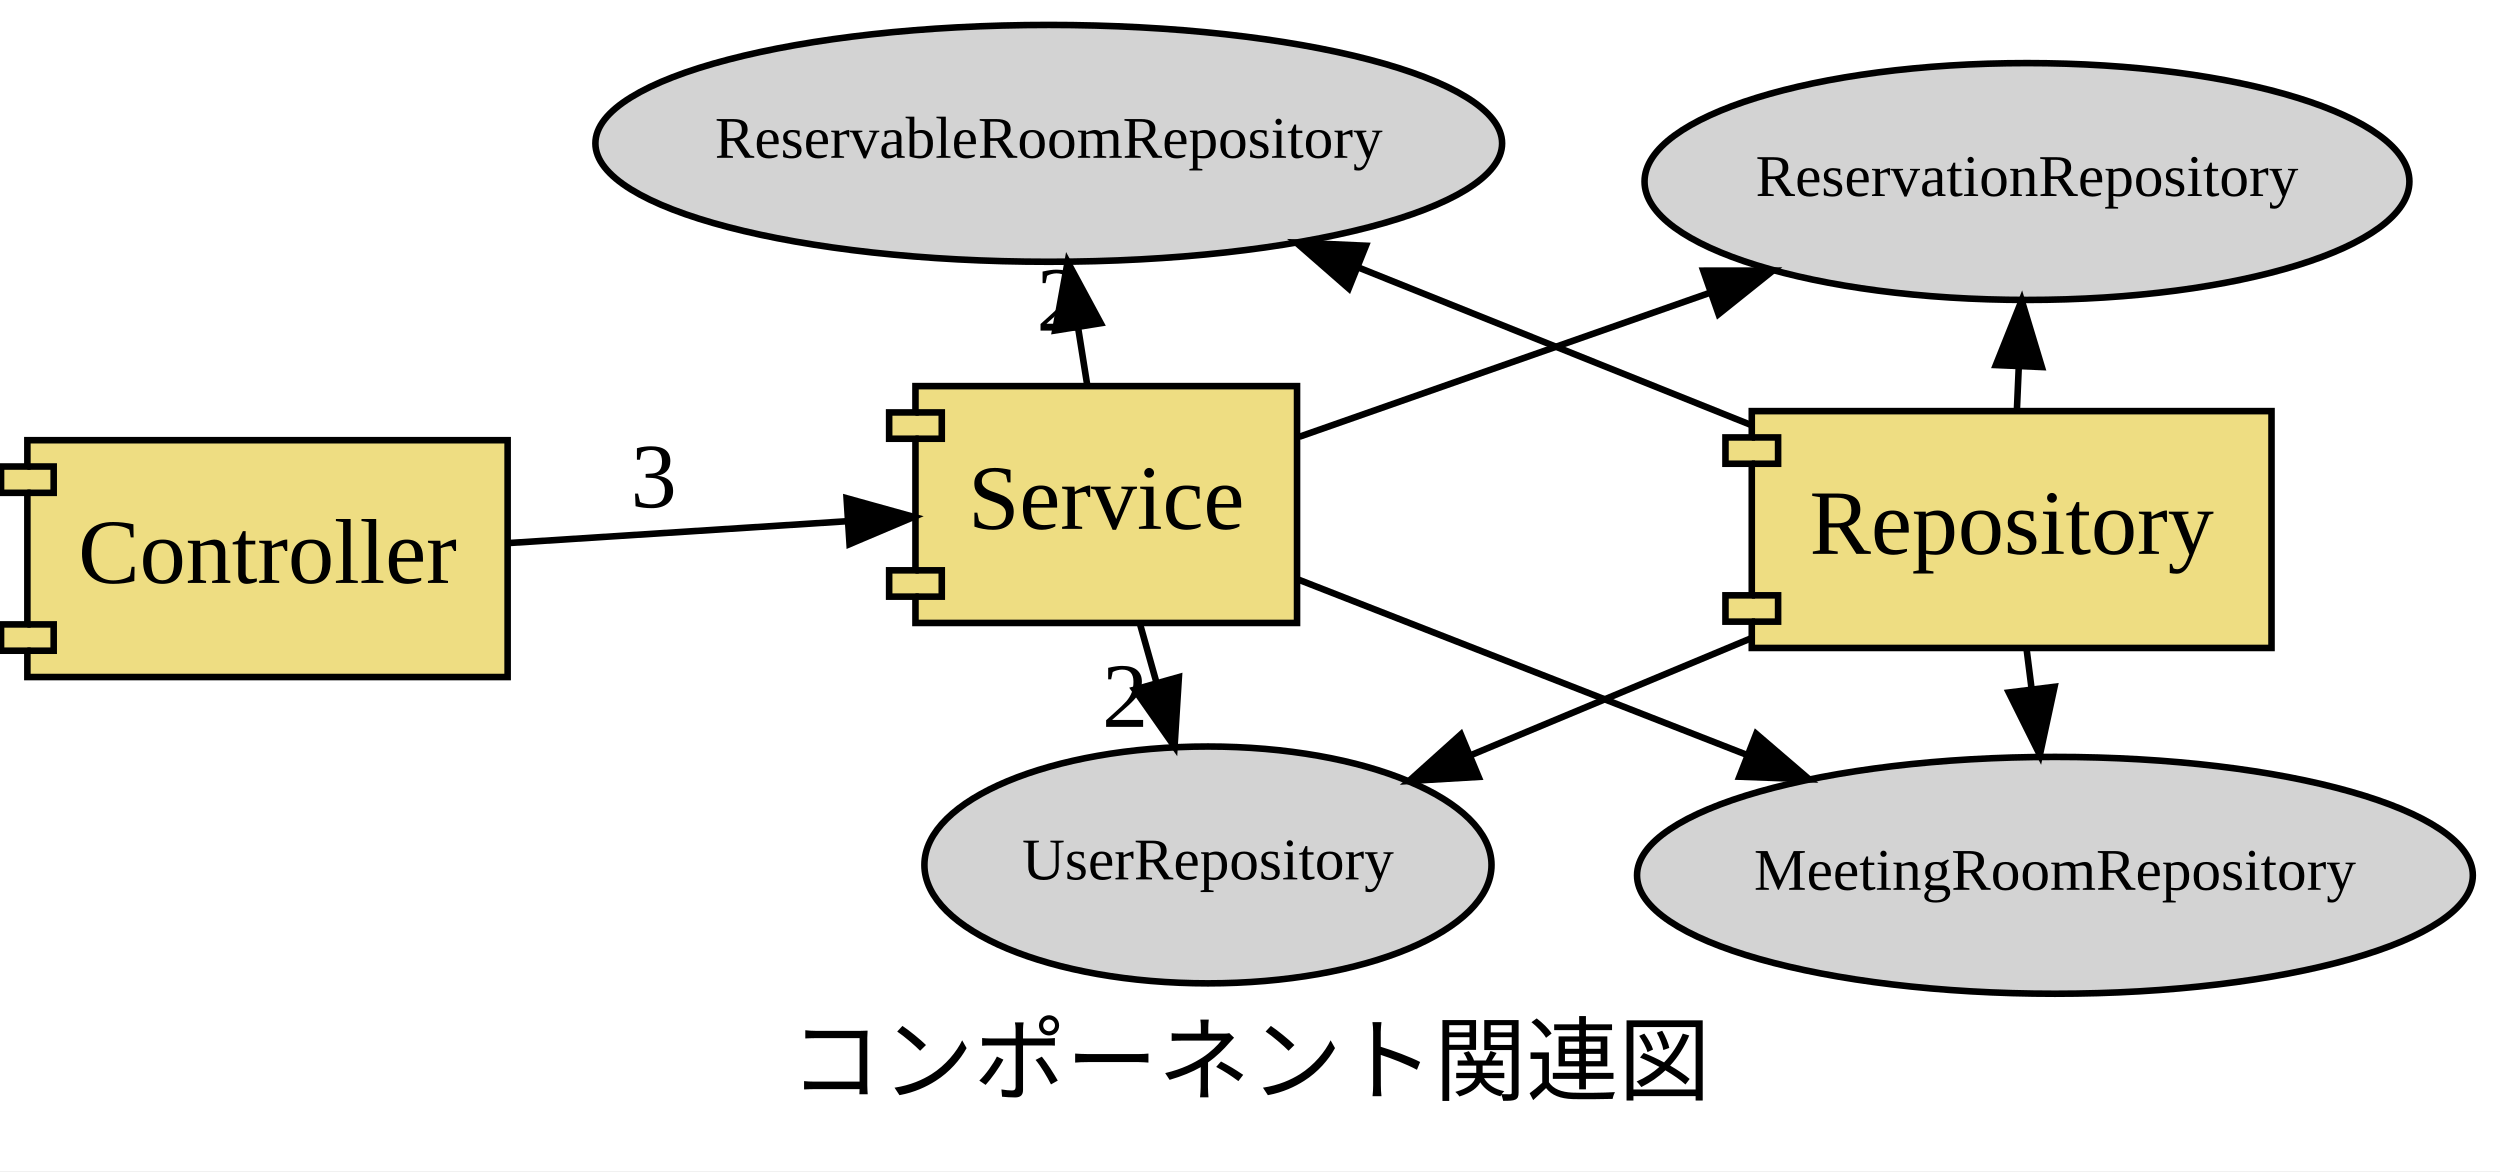
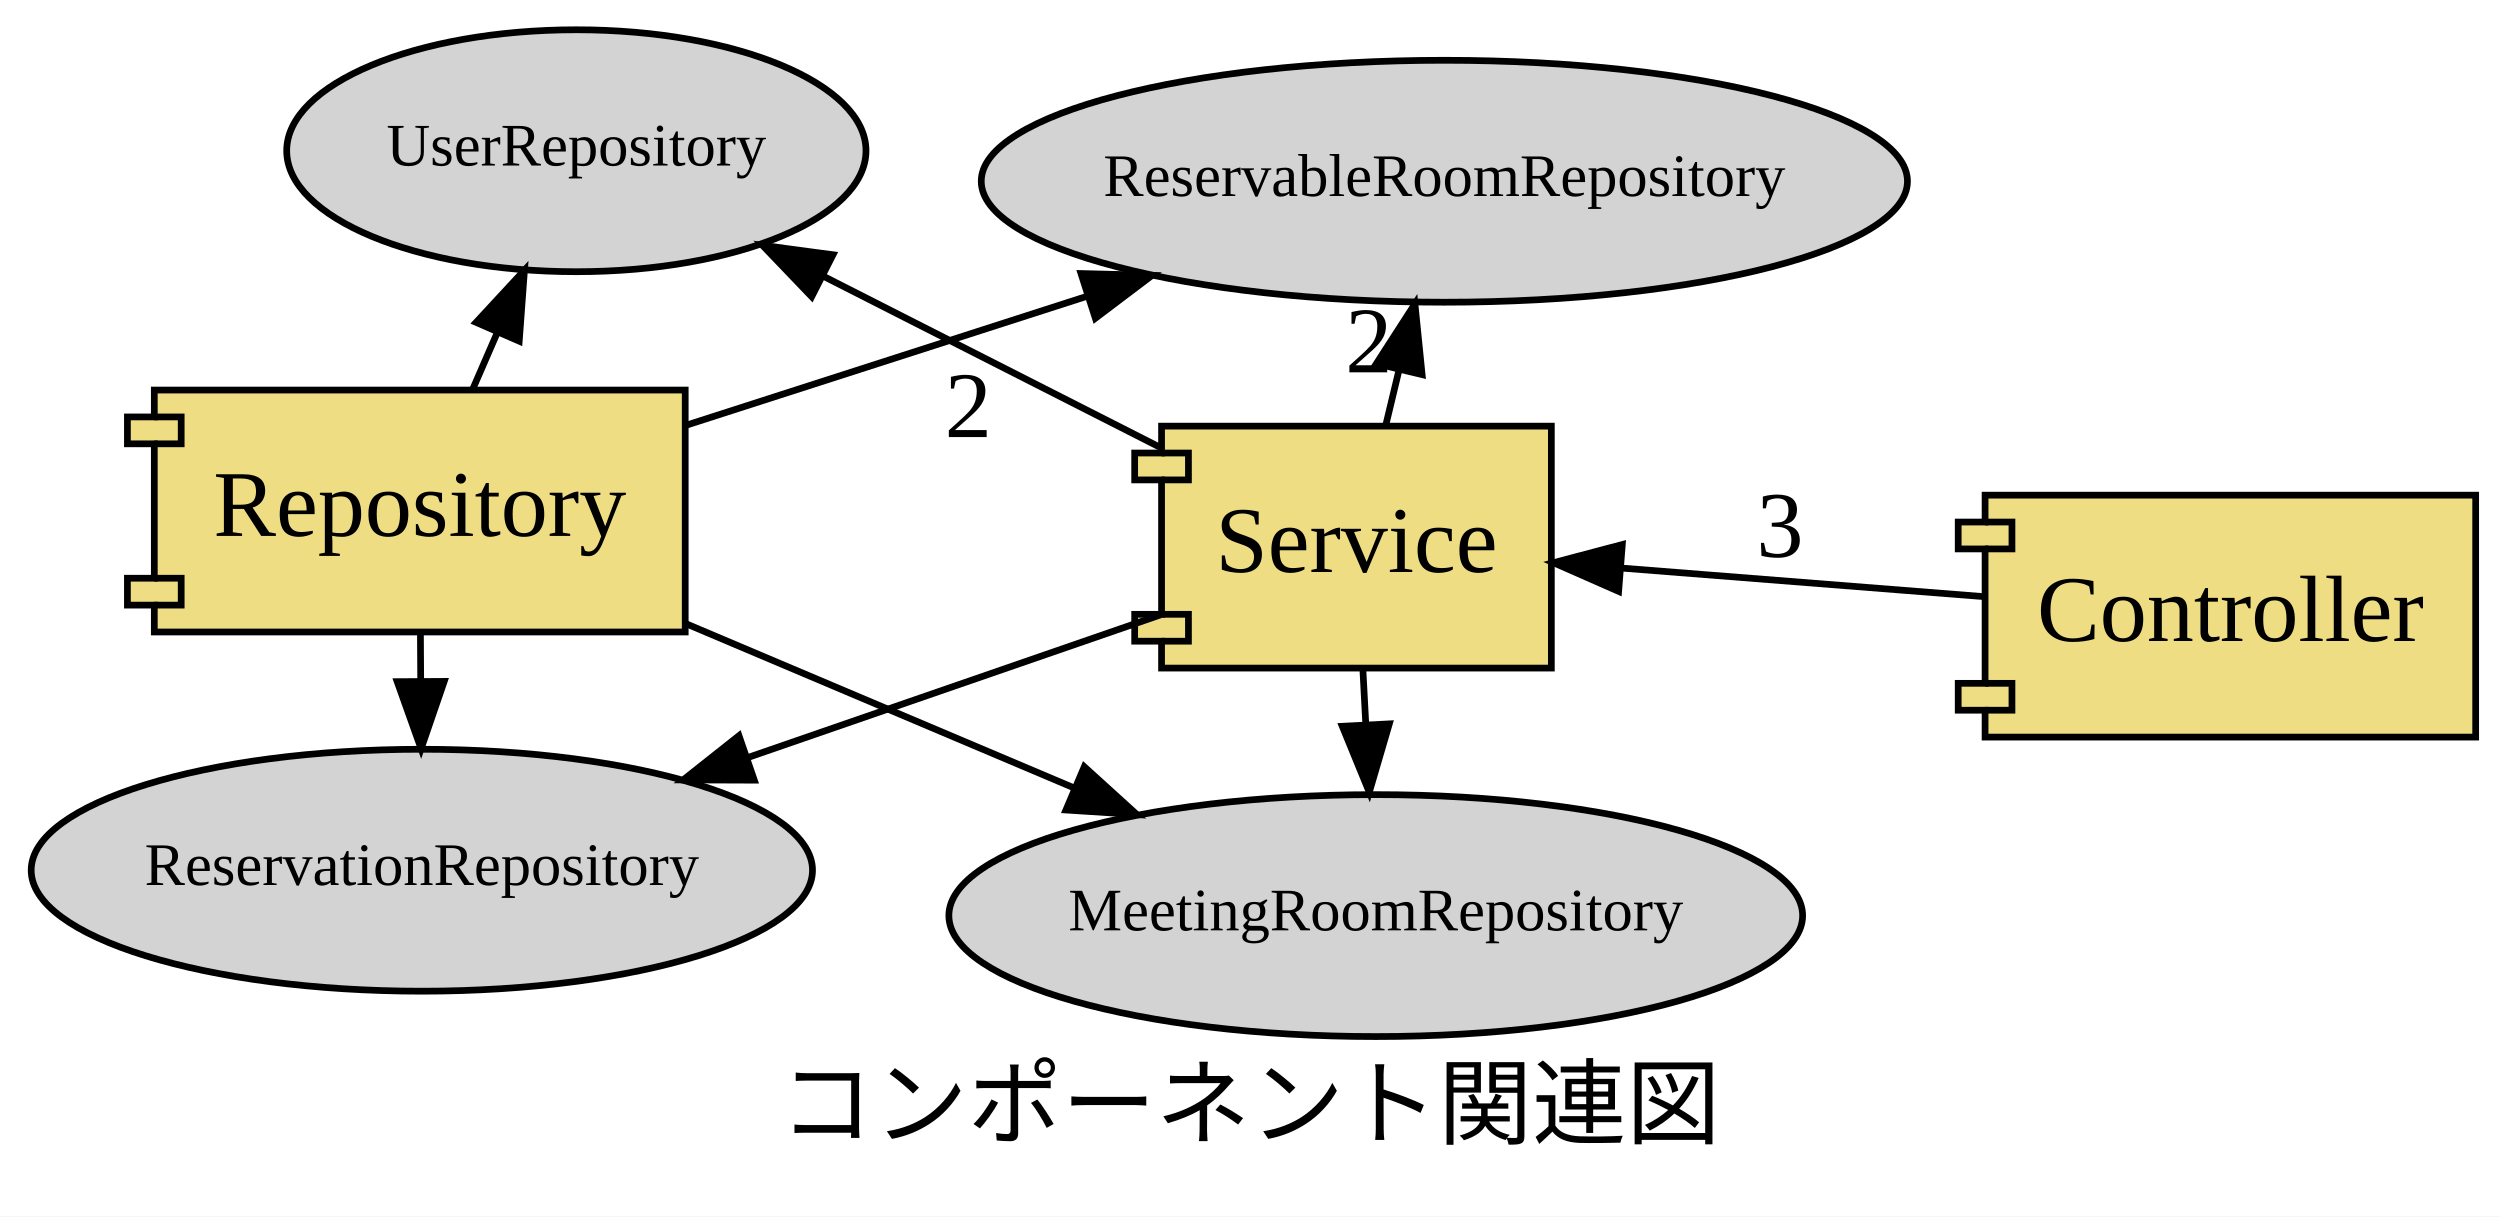
- <svg xmlns="http://www.w3.org/2000/svg" width="380pt" height="178pt" viewBox="0.00 0.00 380.00 178.00">
-   <g id="graph0" class="graph" transform="scale(1 1) rotate(0) translate(4 151)">
-     <polygon fill="white" stroke="transparent" points="-4,27 -4,-151 376,-151 376,27 -4,27" />
-     <text text-anchor="middle" x="186" y="15.2" font-family="Times New Roman,serif" font-size="14.00">コンポーネント関連図
+ <svg xmlns="http://www.w3.org/2000/svg" width="372pt" height="181pt" viewBox="0.00 0.00 372.00 181.00">
+   <g id="graph0" class="graph" transform="scale(1 1) rotate(0) translate(4 154)">
+     <polygon fill="white" stroke="transparent" points="-4,27 -4,-154 368,-154 368,27 -4,27" />
+     <text text-anchor="middle" x="182" y="15.2" font-family="Times New Roman,serif" font-size="14.00">コンポーネント関連図
        </text>
    <g id="node1" class="node">
-       <polygon fill="#eedd82" stroke="black" points="193.15,-92.31 135.15,-92.31 135.15,-88.31 131.15,-88.31 131.15,-84.31 135.15,-84.31 135.15,-64.31 131.15,-64.31 131.15,-60.31 135.15,-60.31 135.15,-56.31 193.15,-56.31 193.15,-92.31" />
-       <polyline fill="none" stroke="black" points="135.15,-88.31 139.15,-88.31 139.15,-84.31 135.15,-84.31 " />
-       <polyline fill="none" stroke="black" points="135.15,-64.31 139.15,-64.31 139.15,-60.31 135.15,-60.31 " />
-       <text text-anchor="middle" x="164.15" y="-70.61" font-family="Times New Roman,serif" font-size="14.00">
+       <ellipse fill="lightgrey" stroke="black" cx="81.76" cy="-131.57" rx="43.1" ry="18" />
+       <text text-anchor="middle" x="81.76" y="-129.37" font-family="Times New Roman,serif" font-size="9.00">
+                 UserRepository
+             </text>
+     </g>
+     <g id="node2" class="node">
+       <ellipse fill="lightgrey" stroke="black" cx="58.77" cy="-24.51" rx="58.13" ry="18" />
+       <text text-anchor="middle" x="58.77" y="-22.31" font-family="Times New Roman,serif" font-size="9.00">
+                 ReservationRepository
+             </text>
+     </g>
+     <g id="node3" class="node">
+       <ellipse fill="lightgrey" stroke="black" cx="200.71" cy="-17.76" rx="63.52" ry="18" />
+       <text text-anchor="middle" x="200.71" y="-15.56" font-family="Times New Roman,serif" font-size="9.00">
+                 MeetingRoomRepository
+             </text>
+     </g>
+     <g id="node4" class="node">
+       <ellipse fill="lightgrey" stroke="black" cx="210.92" cy="-127.03" rx="68.91" ry="18" />
+       <text text-anchor="middle" x="210.92" y="-124.83" font-family="Times New Roman,serif" font-size="9.00">
+                 ReservableRoomRepository
+             </text>
+     </g>
+     <g id="node5" class="node">
+       <polygon fill="#eedd82" stroke="black" points="97.96,-95.96 18.96,-95.96 18.96,-91.96 14.96,-91.96 14.96,-87.96 18.96,-87.96 18.96,-67.96 14.96,-67.96 14.96,-63.96 18.96,-63.96 18.96,-59.96 97.96,-59.96 97.96,-95.96" />
+       <polyline fill="none" stroke="black" points="18.96,-91.96 22.96,-91.96 22.96,-87.96 18.96,-87.96 " />
+       <polyline fill="none" stroke="black" points="18.96,-67.96 22.96,-67.96 22.96,-63.96 18.96,-63.96 " />
+       <text text-anchor="middle" x="58.46" y="-74.26" font-family="Times New Roman,serif" font-size="14.00">
+                 Repository
+             </text>
+     </g>
+     <g id="edge9" class="edge">
+       <path fill="none" stroke="black" d="M66.35,-96.11C67.51,-98.79 68.73,-101.59 69.95,-104.4" />
+       <polygon fill="black" stroke="black" points="66.84,-106.03 74.04,-113.8 73.26,-103.23 66.84,-106.03" />
+     </g>
+     <g id="edge2" class="edge">
+       <path fill="none" stroke="black" d="M58.56,-59.87C58.58,-57.52 58.59,-55.06 58.6,-52.6" />
+       <polygon fill="black" stroke="black" points="62.1,-52.61 58.66,-42.59 55.1,-52.57 62.1,-52.61" />
+     </g>
+     <g id="edge5" class="edge">
+       <path fill="none" stroke="black" d="M98.08,-61.19C116.01,-53.61 137.27,-44.61 155.79,-36.77" />
+       <polygon fill="black" stroke="black" points="157.34,-39.91 165.18,-32.79 154.61,-33.47 157.34,-39.91" />
+     </g>
+     <g id="edge7" class="edge">
+       <path fill="none" stroke="black" d="M98.12,-90.73C116.31,-96.58 138.14,-103.6 157.73,-109.91" />
+       <polygon fill="black" stroke="black" points="156.85,-113.3 167.44,-113.03 158.99,-106.64 156.85,-113.3" />
+     </g>
+     <g id="node6" class="node">
+       <polygon fill="#eedd82" stroke="black" points="226.84,-90.59 168.84,-90.59 168.84,-86.59 164.84,-86.59 164.84,-82.59 168.84,-82.59 168.84,-62.59 164.84,-62.59 164.84,-58.59 168.84,-58.59 168.84,-54.59 226.84,-54.59 226.84,-90.59" />
+       <polyline fill="none" stroke="black" points="168.84,-86.59 172.84,-86.59 172.84,-82.59 168.84,-82.59 " />
+       <polyline fill="none" stroke="black" points="168.84,-62.59 172.84,-62.59 172.84,-58.59 168.84,-58.59 " />
+       <text text-anchor="middle" x="197.84" y="-68.89" font-family="Times New Roman,serif" font-size="14.00">
                Service
            </text>
    </g>
-     <g id="node3" class="node">
-       <ellipse fill="lightgrey" stroke="black" cx="179.61" cy="-19.53" rx="43.1" ry="18" />
-       <text text-anchor="middle" x="179.61" y="-17.33" font-family="Times New Roman,serif" font-size="9.00">
-                 UserRepository
-             </text>
-     </g>
    <g id="edge6" class="edge">
-       <path fill="none" stroke="black" d="M169.3,-56.07C170.09,-53.27 170.92,-50.33 171.75,-47.37" />
-       <polygon fill="black" stroke="black" points="175.19,-48.08 174.53,-37.51 168.45,-46.18 175.19,-48.08" />
-       <text text-anchor="middle" x="167.02" y="-40.52" font-family="Times New Roman,serif" font-size="14.00">2
-             </text>
-     </g>
-     <g id="node4" class="node">
-       <ellipse fill="lightgrey" stroke="black" cx="304.1" cy="-123.41" rx="58.13" ry="18" />
-       <text text-anchor="middle" x="304.1" y="-121.21" font-family="Times New Roman,serif" font-size="9.00">
-                 ReservationRepository
+       <path fill="none" stroke="black" d="M168.55,-87.47C153.39,-95.17 134.73,-104.65 118.61,-112.85" />
+       <polygon fill="black" stroke="black" points="116.78,-109.85 109.45,-117.5 119.95,-116.09 116.78,-109.85" />
+       <text text-anchor="middle" x="140.08" y="-88.96" font-family="Times New Roman,serif" font-size="14.00">2
            </text>
    </g>
    <g id="edge8" class="edge">
-       <path fill="none" stroke="black" d="M193.49,-84.61C211.55,-90.94 235.13,-99.21 255.88,-106.49" />
-       <polygon fill="black" stroke="black" points="254.9,-109.86 265.49,-109.87 257.22,-103.25 254.9,-109.86" />
+       <path fill="none" stroke="black" d="M168.69,-62.51C150.88,-56.35 127.66,-48.33 107.16,-41.24" />
+       <polygon fill="black" stroke="black" points="108.24,-37.91 97.65,-37.95 105.96,-44.53 108.24,-37.91" />
    </g>
-     <g id="node5" class="node">
-       <ellipse fill="lightgrey" stroke="black" cx="308.35" cy="-17.95" rx="63.52" ry="18" />
-       <text text-anchor="middle" x="308.35" y="-15.75" font-family="Times New Roman,serif" font-size="9.00">
-                 MeetingRoomRepository
+     <g id="edge4" class="edge">
+       <path fill="none" stroke="black" d="M198.8,-54.33C198.93,-51.77 199.07,-49.09 199.22,-46.39" />
+       <polygon fill="black" stroke="black" points="202.73,-46.29 199.75,-36.12 195.73,-45.93 202.73,-46.29" />
+     </g>
+     <g id="edge3" class="edge">
+       <path fill="none" stroke="black" d="M202.2,-90.72C202.83,-93.35 203.5,-96.11 204.16,-98.89" />
+       <polygon fill="black" stroke="black" points="200.8,-99.89 206.54,-108.79 207.61,-98.25 200.8,-99.89" />
+       <text text-anchor="middle" x="199.68" y="-98.6" font-family="Times New Roman,serif" font-size="14.00">2
            </text>
    </g>
-     <g id="edge4" class="edge">
-       <path fill="none" stroke="black" d="M193.33,-62.91C212.92,-55.25 239.15,-45 261.62,-36.22" />
-       <polygon fill="black" stroke="black" points="262.94,-39.46 270.98,-32.56 260.39,-32.94 262.94,-39.46" />
-     </g>
-     <g id="node6" class="node">
-       <ellipse fill="lightgrey" stroke="black" cx="155.41" cy="-129.21" rx="68.91" ry="18" />
-       <text text-anchor="middle" x="155.41" y="-127.01" font-family="Times New Roman,serif" font-size="9.00">
-                 ReservableRoomRepository
-             </text>
-     </g>
-     <g id="edge3" class="edge">
-       <path fill="none" stroke="black" d="M161.24,-92.59C160.79,-95.4 160.32,-98.35 159.85,-101.31" />
-       <polygon fill="black" stroke="black" points="156.39,-100.77 158.28,-111.2 163.31,-101.87 156.39,-100.77" />
-       <text text-anchor="middle" x="157.05" y="-100.75" font-family="Times New Roman,serif" font-size="14.00">2
-             </text>
-     </g>
-     <g id="node2" class="node">
-       <polygon fill="#eedd82" stroke="black" points="73.16,-84.09 0.16,-84.09 0.16,-80.09 -3.84,-80.09 -3.84,-76.09 0.16,-76.09 0.16,-56.09 -3.84,-56.09 -3.84,-52.09 0.16,-52.09 0.16,-48.09 73.16,-48.09 73.16,-84.09" />
-       <polyline fill="none" stroke="black" points="0.16,-80.09 4.16,-80.09 4.16,-76.09 0.16,-76.09 " />
-       <polyline fill="none" stroke="black" points="0.16,-56.09 4.16,-56.09 4.16,-52.09 0.16,-52.09 " />
-       <text text-anchor="middle" x="36.66" y="-62.39" font-family="Times New Roman,serif" font-size="14.00">
+     <g id="node7" class="node">
+       <polygon fill="#eedd82" stroke="black" points="364.38,-80.32 291.38,-80.32 291.38,-76.32 287.38,-76.32 287.38,-72.32 291.38,-72.32 291.38,-52.32 287.38,-52.32 287.38,-48.32 291.38,-48.32 291.38,-44.32 364.38,-44.32 364.38,-80.32" />
+       <polyline fill="none" stroke="black" points="291.38,-76.32 295.38,-76.32 295.38,-72.32 291.38,-72.32 " />
+       <polyline fill="none" stroke="black" points="291.38,-52.32 295.38,-52.32 295.38,-48.32 291.38,-48.32 " />
+       <text text-anchor="middle" x="327.88" y="-58.62" font-family="Times New Roman,serif" font-size="14.00">
                Controller
            </text>
    </g>
    <g id="edge1" class="edge">
-       <path fill="none" stroke="black" d="M73.19,-68.45C89.25,-69.48 108.14,-70.7 124.53,-71.76" />
-       <polygon fill="black" stroke="black" points="124.68,-75.27 134.89,-72.43 125.13,-68.29 124.68,-75.27" />
-       <text text-anchor="middle" x="95.36" y="-73.9" font-family="Times New Roman,serif" font-size="14.00">3
+       <path fill="none" stroke="black" d="M291.31,-65.21C274.51,-66.53 254.56,-68.11 237.42,-69.46" />
+       <polygon fill="black" stroke="black" points="236.85,-66 227.15,-70.27 237.4,-72.98 236.85,-66" />
+       <text text-anchor="middle" x="260.86" y="-71.14" font-family="Times New Roman,serif" font-size="14.00">3
            </text>
-     </g>
-     <g id="node7" class="node">
-       <polygon fill="#eedd82" stroke="black" points="341.27,-88.51 262.27,-88.51 262.27,-84.51 258.27,-84.51 258.27,-80.51 262.27,-80.51 262.27,-60.51 258.27,-60.51 258.27,-56.51 262.27,-56.51 262.27,-52.51 341.27,-52.51 341.27,-88.51" />
-       <polyline fill="none" stroke="black" points="262.27,-84.51 266.27,-84.51 266.27,-80.51 262.27,-80.51 " />
-       <polyline fill="none" stroke="black" points="262.27,-60.51 266.27,-60.51 266.27,-56.51 262.27,-56.51 " />
-       <text text-anchor="middle" x="301.77" y="-66.81" font-family="Times New Roman,serif" font-size="14.00">
-                 Repository
-             </text>
-     </g>
-     <g id="edge9" class="edge">
-       <path fill="none" stroke="black" d="M262.11,-53.96C248.54,-48.3 233.36,-41.96 219.75,-36.29" />
-       <polygon fill="black" stroke="black" points="220.75,-32.91 210.17,-32.29 218.05,-39.37 220.75,-32.91" />
-     </g>
-     <g id="edge2" class="edge">
-       <path fill="none" stroke="black" d="M302.57,-88.72C302.66,-90.82 302.76,-93 302.85,-95.19" />
-       <polygon fill="black" stroke="black" points="299.37,-95.51 303.3,-105.35 306.36,-95.21 299.37,-95.51" />
-     </g>
-     <g id="edge5" class="edge">
-       <path fill="none" stroke="black" d="M304.03,-52.42C304.28,-50.46 304.53,-48.44 304.79,-46.39" />
-       <polygon fill="black" stroke="black" points="308.29,-46.61 306.06,-36.25 301.34,-45.74 308.29,-46.61" />
-     </g>
-     <g id="edge7" class="edge">
-       <path fill="none" stroke="black" d="M262.16,-86.4C243.77,-93.78 221.76,-102.6 202.52,-110.32" />
-       <polygon fill="black" stroke="black" points="201.01,-107.15 193.03,-114.12 203.62,-113.65 201.01,-107.15" />
    </g>
  </g>
</svg>
